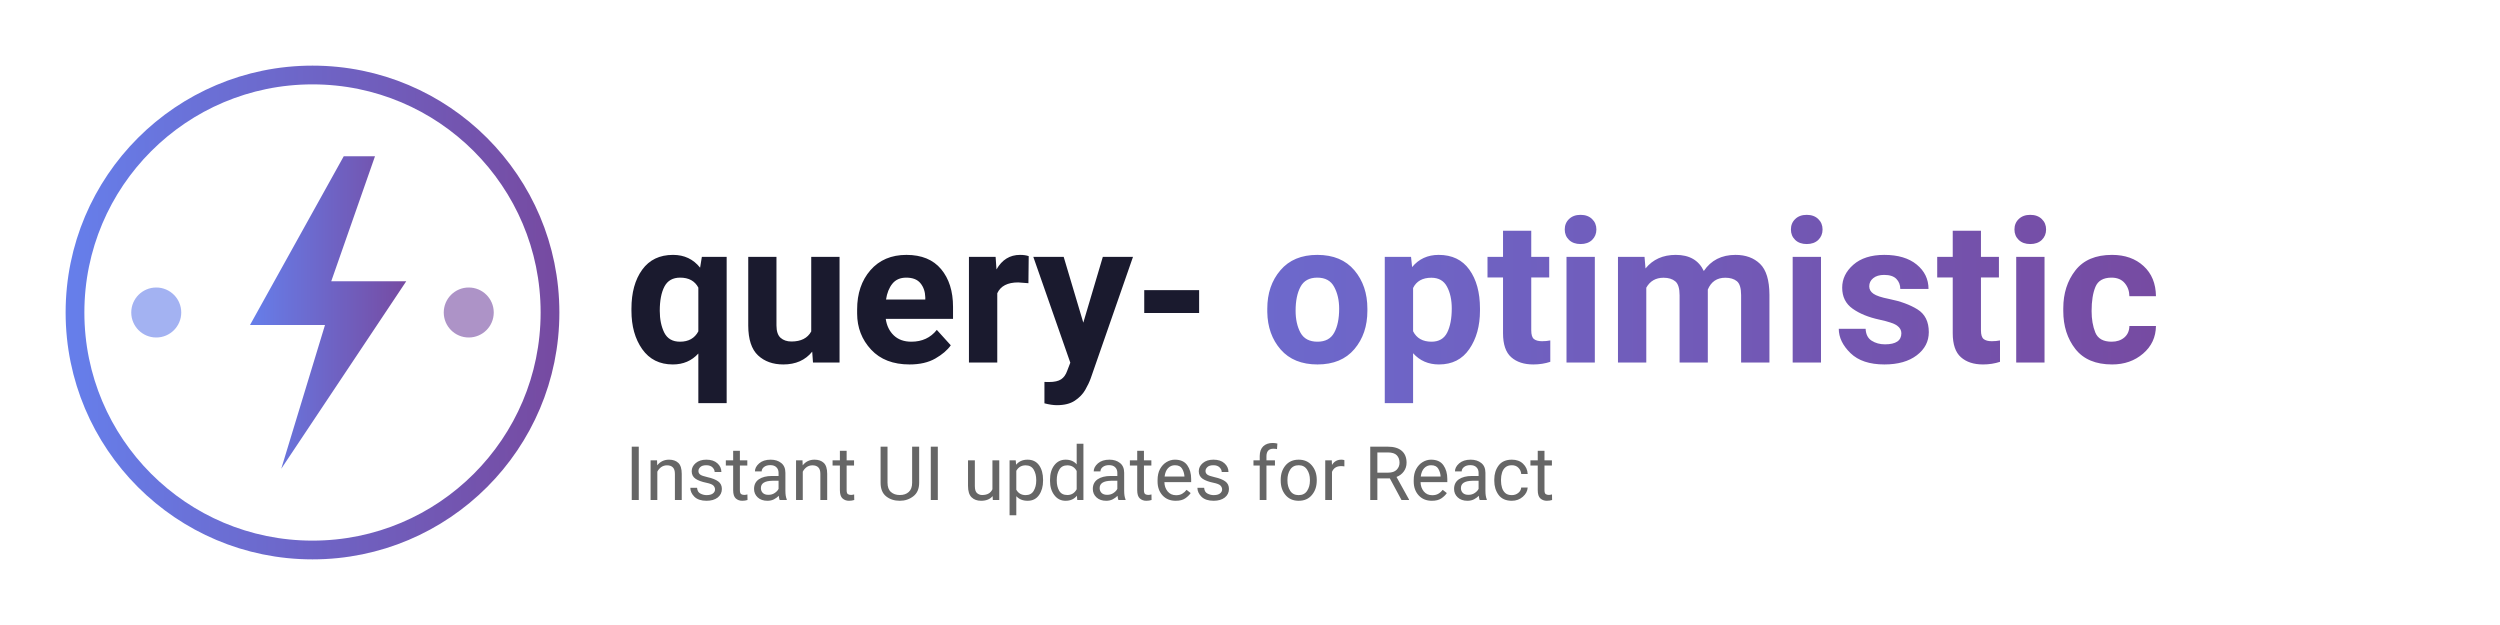
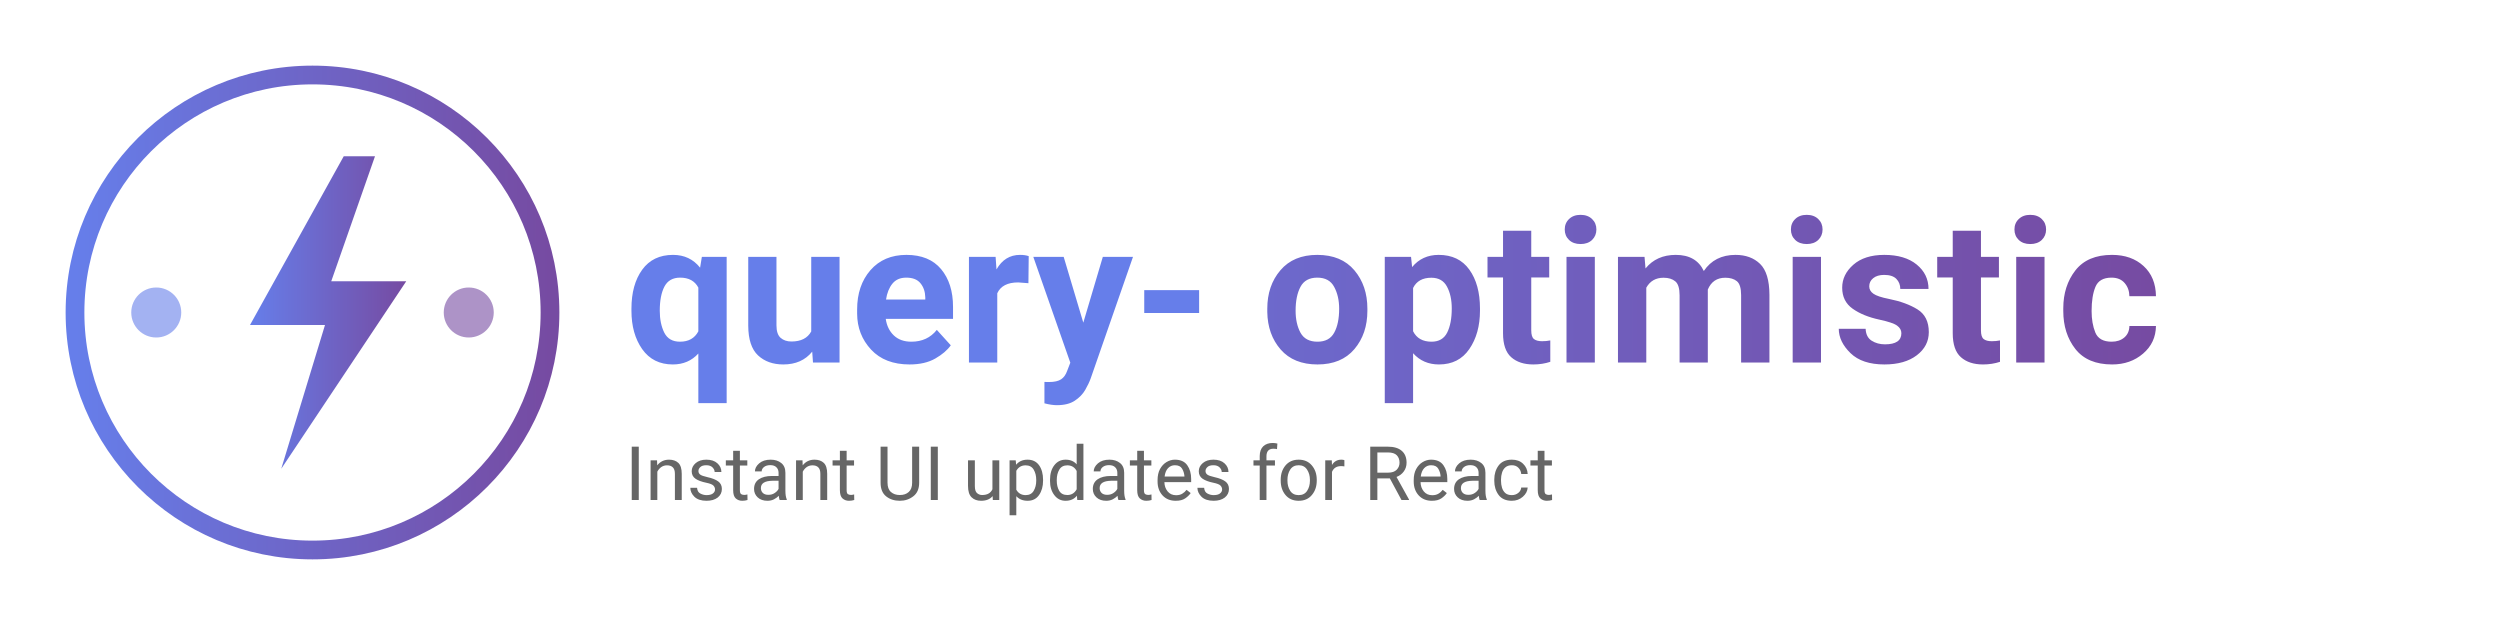
<svg xmlns="http://www.w3.org/2000/svg" width="400" height="100" viewBox="0 0 400 100" fill="none">
  <defs>
    <linearGradient id="gradient" x1="0%" y1="0%" x2="100%" y2="0%">
      <stop offset="0%" style="stop-color:#667eea;stop-opacity:1" />
      <stop offset="100%" style="stop-color:#764ba2;stop-opacity:1" />
    </linearGradient>
  </defs>
  <g transform="translate(10, 10)">
    <circle cx="40" cy="40" r="38" stroke="url(#gradient)" stroke-width="3" fill="none" />
    <path d="M45 15 L30 42 L42 42 L35 65 L55 35 L43 35 L50 15 Z" fill="url(#gradient)" />
    <circle cx="15" cy="40" r="4" fill="#667eea" opacity="0.6" />
    <circle cx="65" cy="40" r="4" fill="#764ba2" opacity="0.6" />
  </g>
-   <text x="100" y="58" font-family="system-ui, -apple-system, BlinkMacSystemFont, 'Segoe UI', Roboto, sans-serif" font-size="32" font-weight="600" fill="#1a1a2e">
+   <text x="100" y="58" font-family="system-ui, -apple-system, BlinkMacSystemFont, 'Segoe UI', Roboto, sans-serif" font-size="32" font-weight="600" fill="#667eea">
    query-
    <tspan fill="url(#gradient)">optimistic</tspan>
  </text>
  <text x="100" y="80" font-family="system-ui, -apple-system, BlinkMacSystemFont, 'Segoe UI', Roboto, sans-serif" font-size="12" fill="#666">
    Instant UI updates for React
  </text>
</svg>
